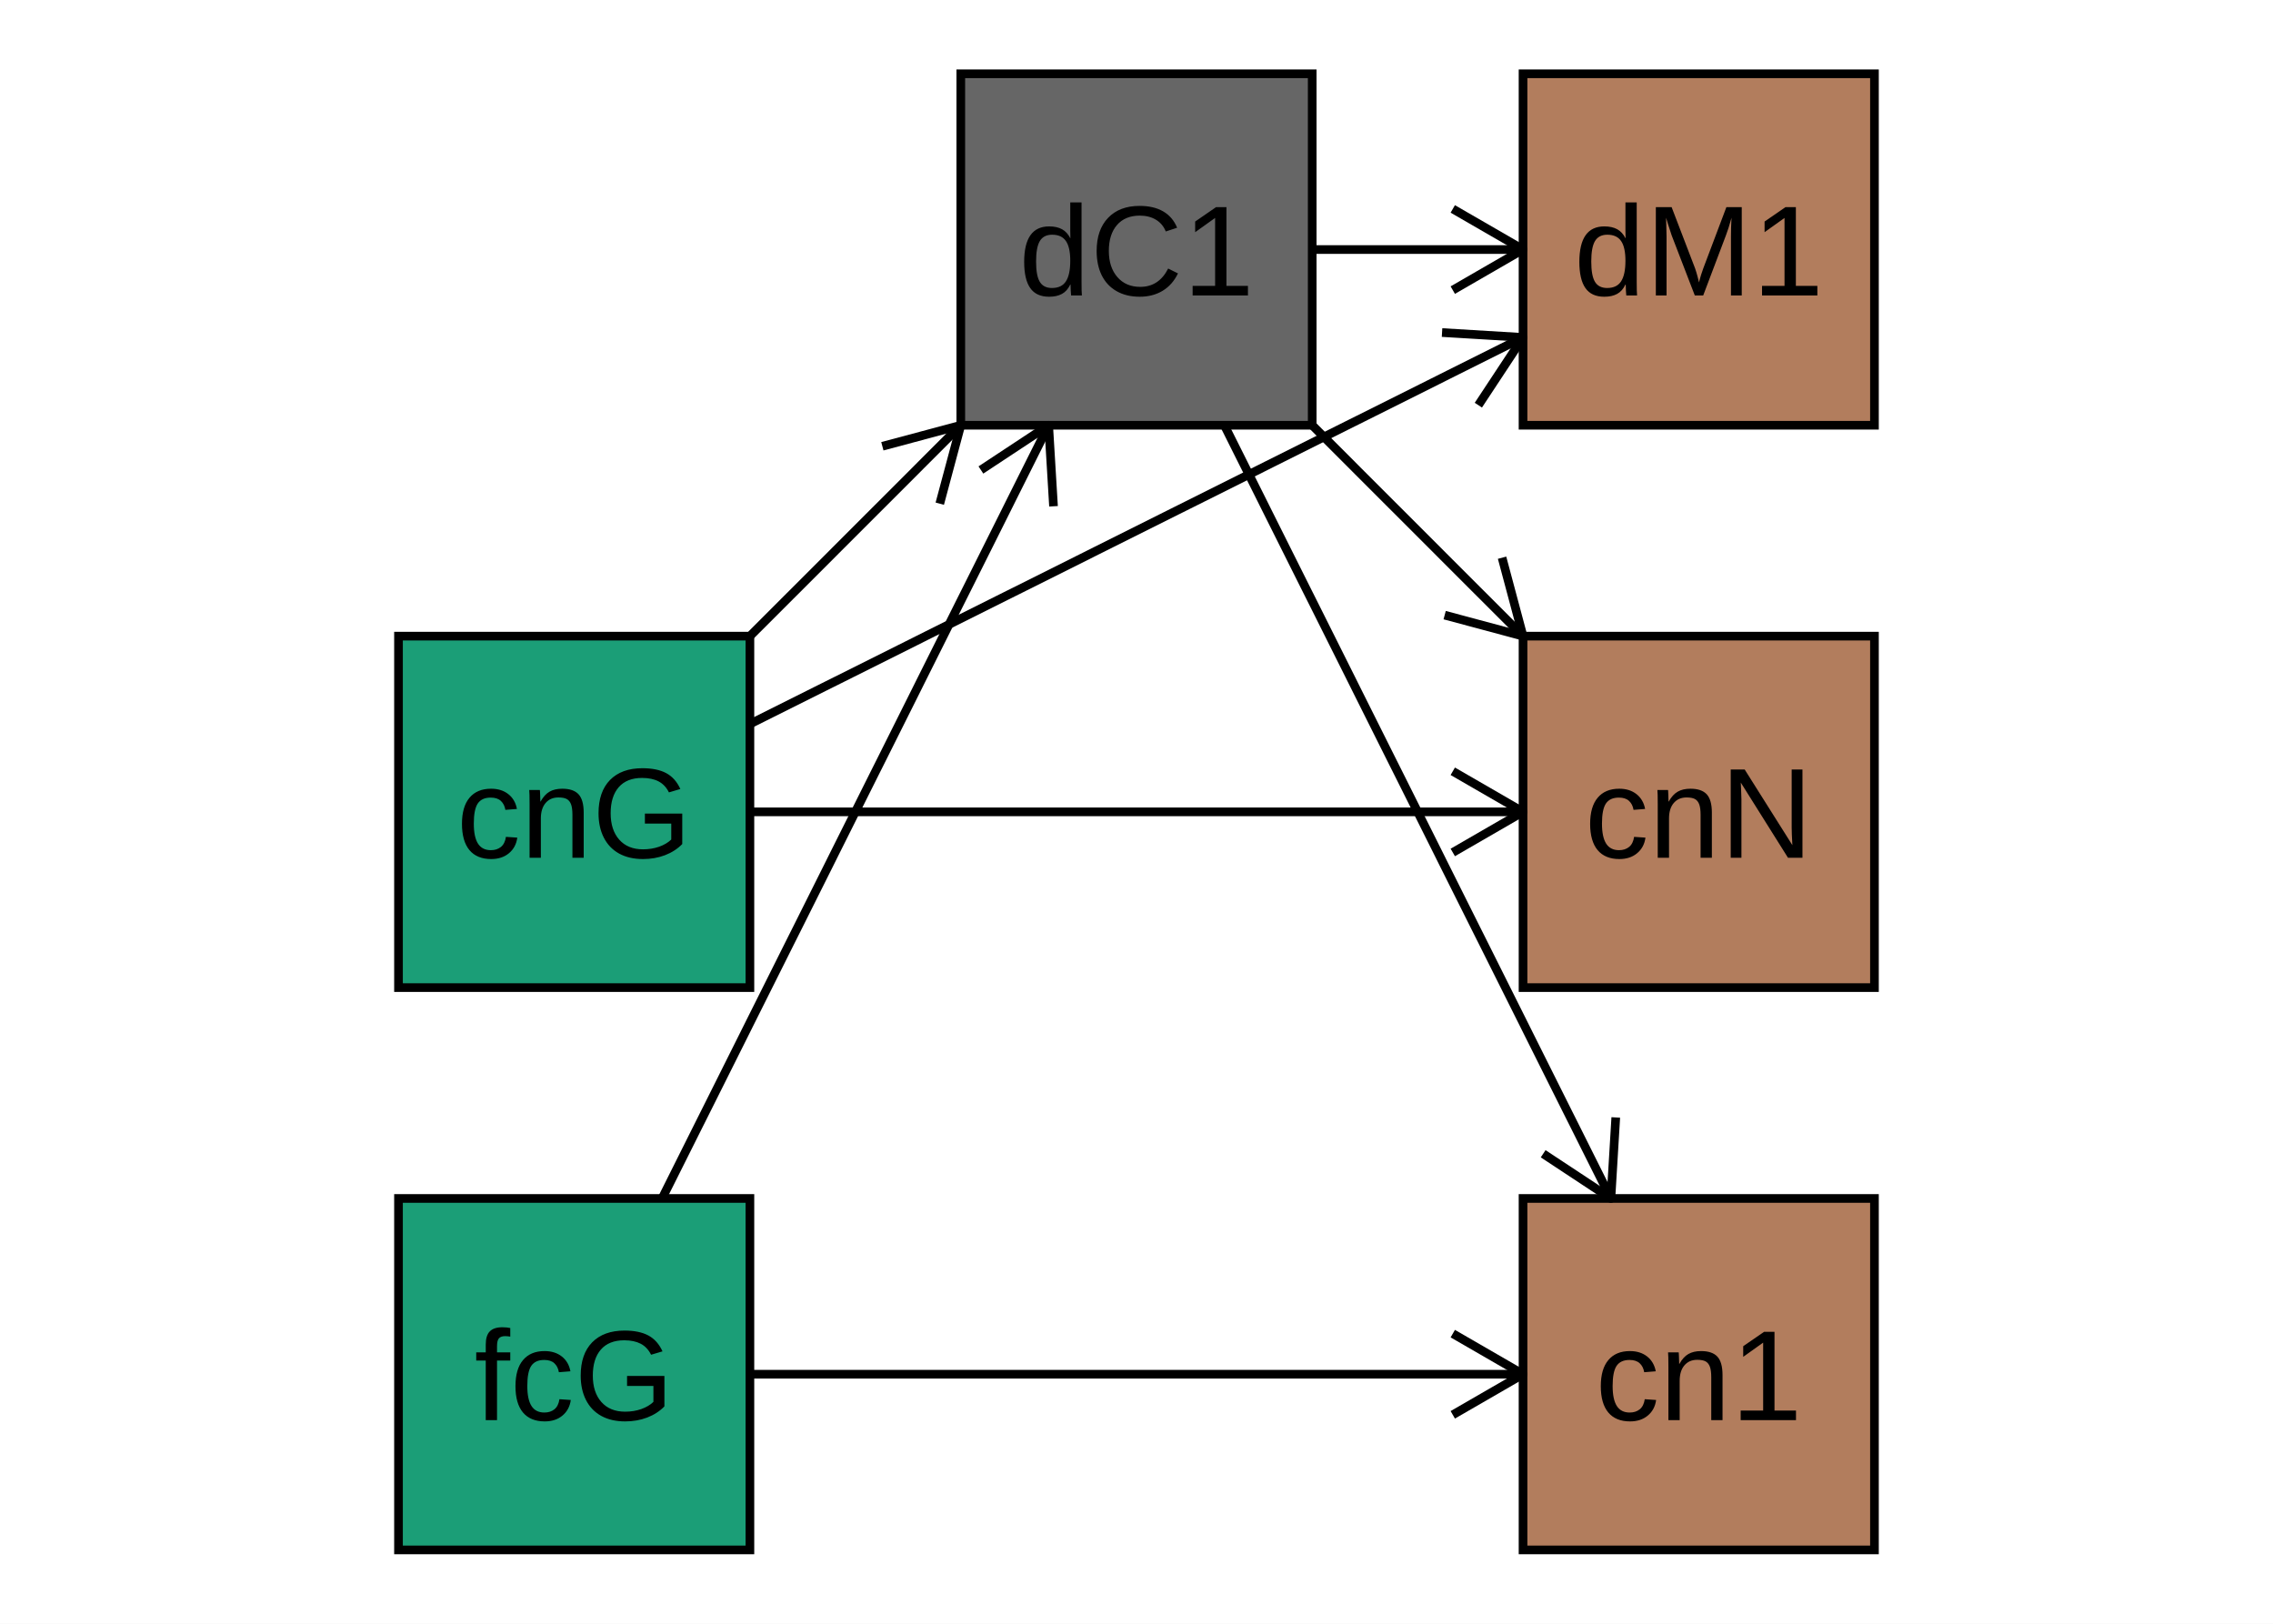
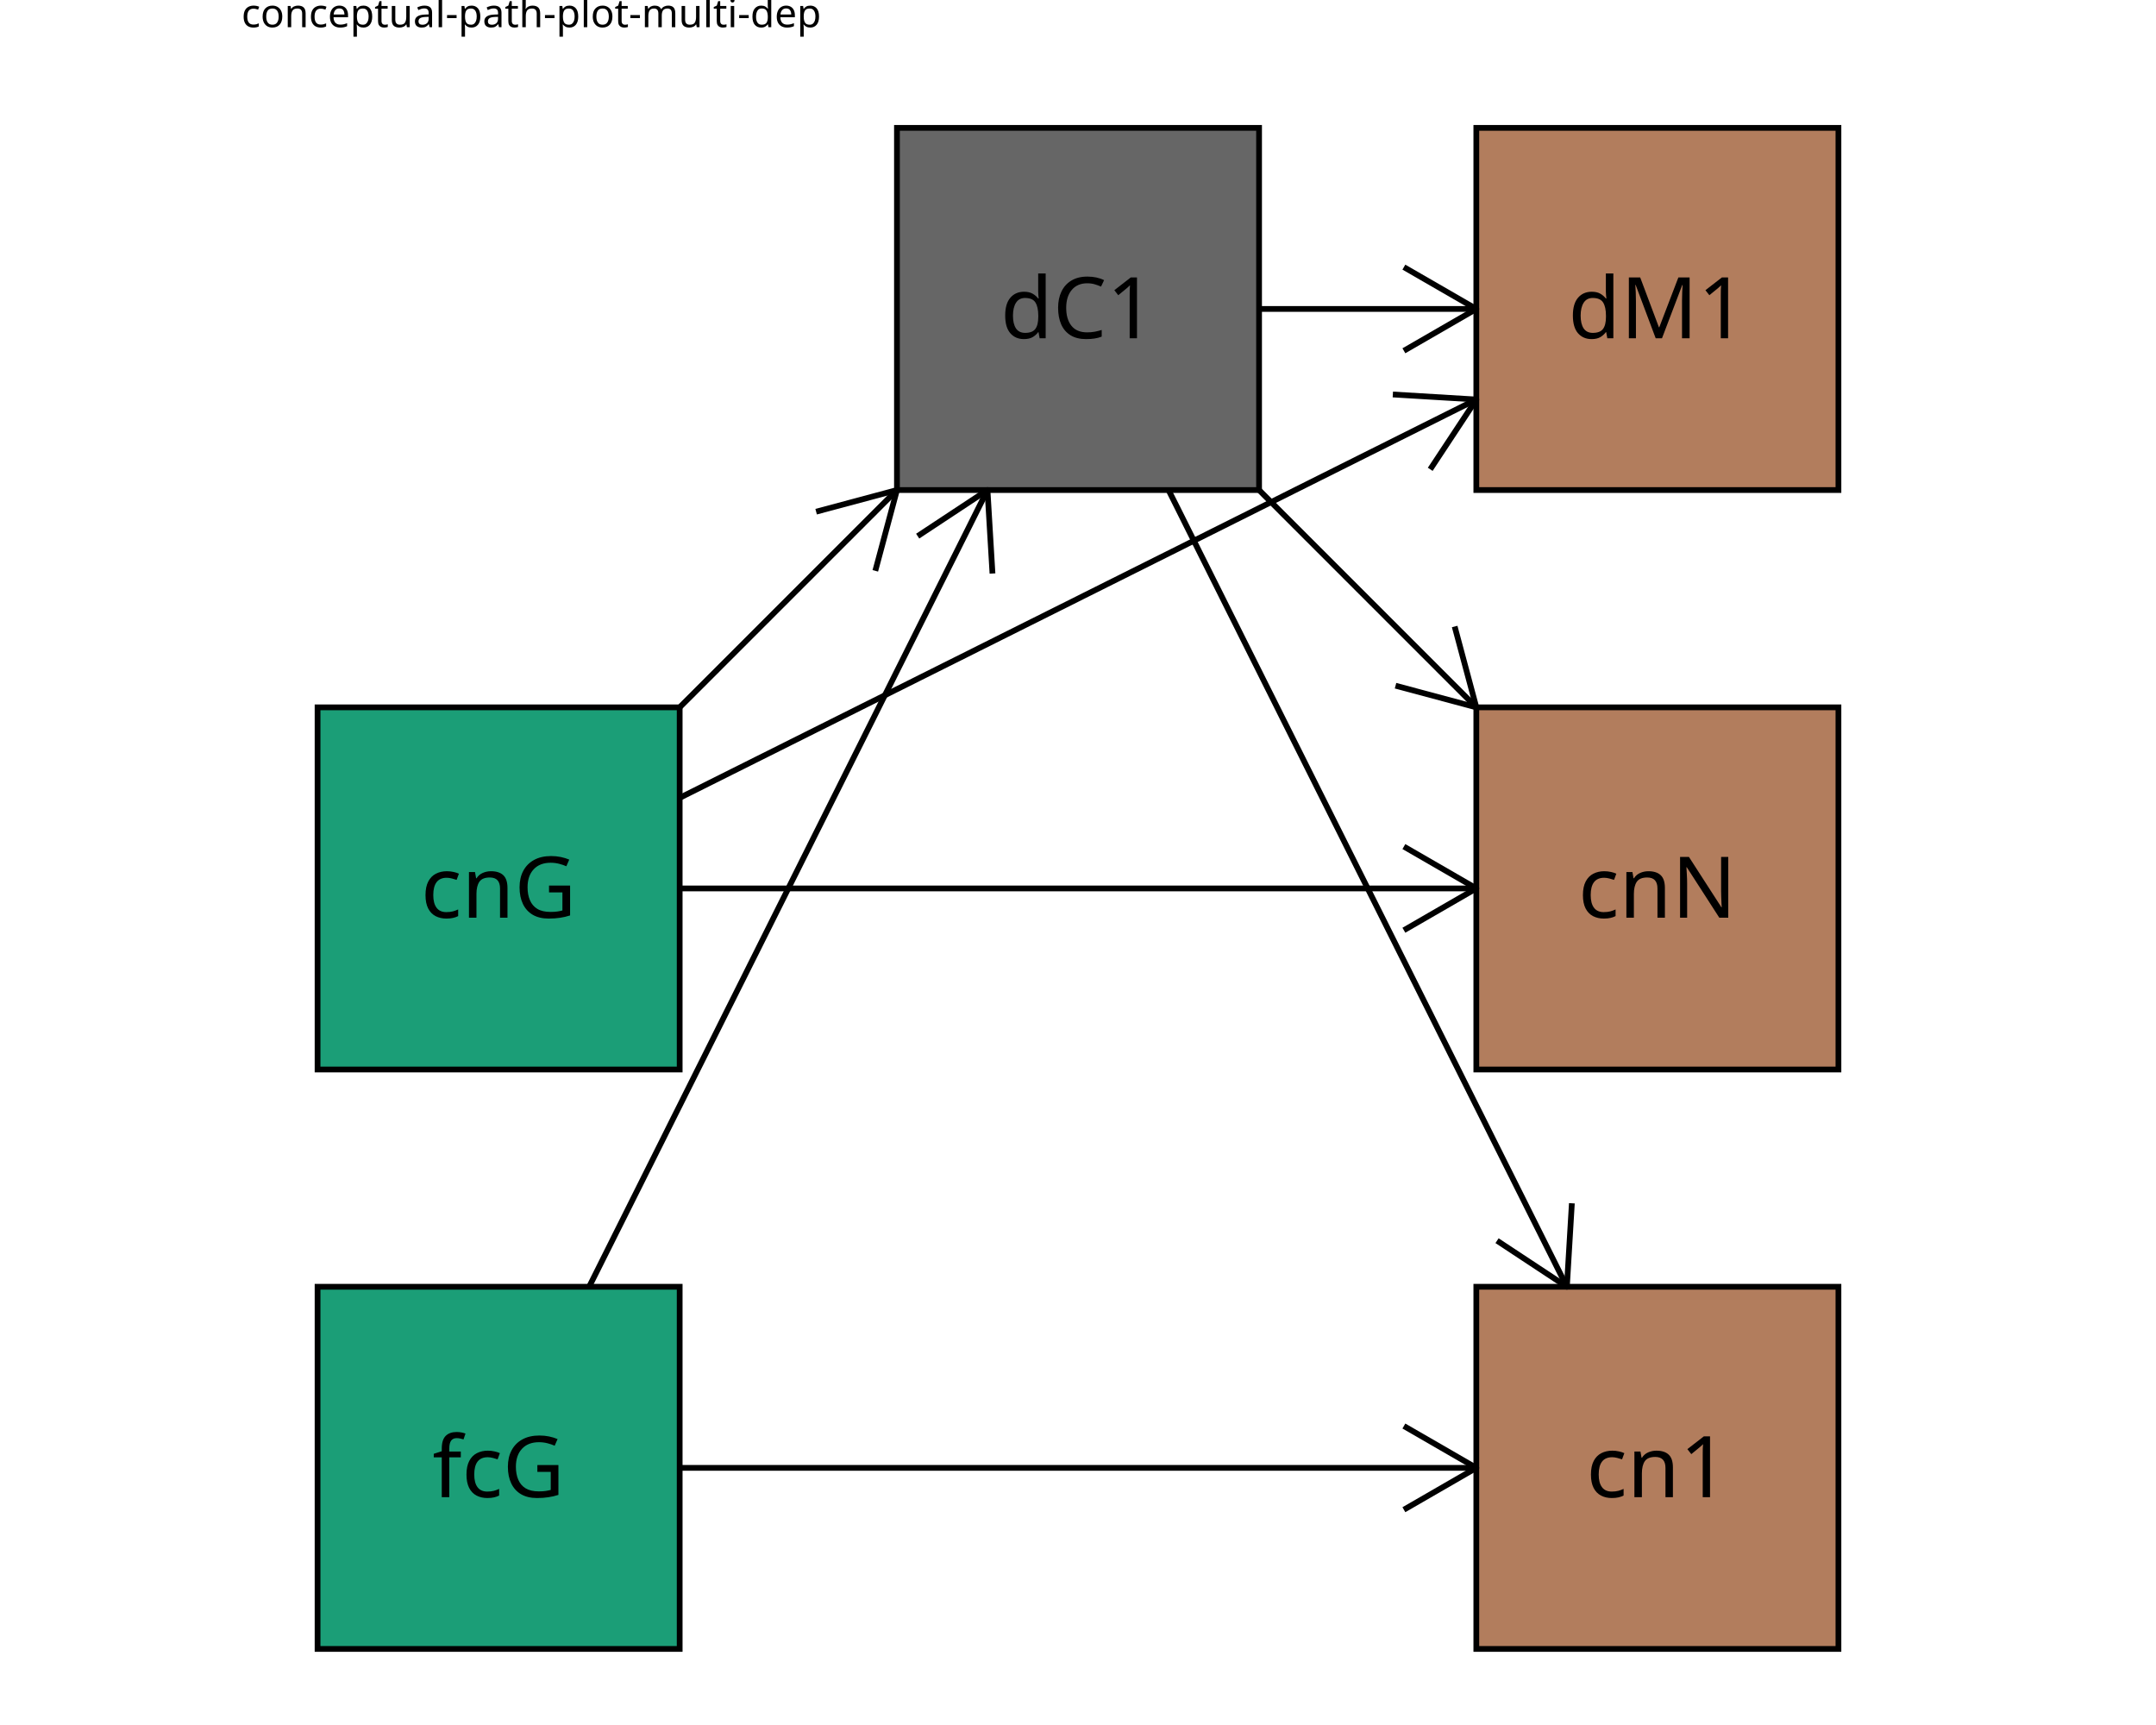
- <svg xmlns="http://www.w3.org/2000/svg" width="504.00pt" height="360.00pt" viewBox="0 0 504.00 360.00">
-   <g class="svglite">
-     <defs>
-       <style type="text/css">
+ <svg xmlns="http://www.w3.org/2000/svg" class="svglite" data-engine-version="2.0" width="720.00pt" height="576.00pt" viewBox="0 0 720.00 576.00">
+   <defs>
+     <style type="text/css">
    .svglite line, .svglite polyline, .svglite polygon, .svglite path, .svglite rect, .svglite circle {
      fill: none;
      stroke: #000000;
      stroke-linecap: round;
      stroke-linejoin: round;
      stroke-miterlimit: 10.00;
    }
-     .svglite text {
-       white-space: pre;
-     }
-     .svglite g.glyphgroup path {
-       fill: inherit;
-       stroke: none;
-     }
  </style>
-     </defs>
-     <rect width="100%" height="100%" style="stroke: none; fill: #FFFFFF;" />
-     <defs>
-       <clipPath id="cpMC4wMHw1MDQuMDB8MC4wMHwzNjAuMDA=">
-         <rect x="0.00" y="0.00" width="504.00" height="360.00" />
-       </clipPath>
-     </defs>
-     <g clip-path="url(#cpMC4wMHw1MDQuMDB8MC4wMHwzNjAuMDA=)">
+   </defs>
+   <rect width="100%" height="100%" style="stroke: none; fill: #FFFFFF;" />
+   <defs>
+     <clipPath id="cpMC4wMHw3MjAuMDB8MC4wMHw1NzYuMDA=">
+       <rect x="0.00" y="0.00" width="720.00" height="576.00" />
+     </clipPath>
+   </defs>
+   <g clip-path="url(#cpMC4wMHw3MjAuMDB8MC4wMHw1NzYuMDA=)">
</g>
-     <defs>
-       <clipPath id="cpNzIuMDB8NDMyLjAwfDAuMDB8MzYwLjAw">
-         <rect x="72.00" y="0.00" width="360.00" height="360.00" />
-       </clipPath>
-     </defs>
-     <g clip-path="url(#cpNzIuMDB8NDMyLjAwfDAuMDB8MzYwLjAw)">
-       <rect x="72.00" y="0.00" width="360.00" height="360.00" style="stroke-width: 10.67; stroke: none;" />
-     </g>
-     <g clip-path="url(#cpMC4wMHw1MDQuMDB8MC4wMHwzNjAuMDA=)">
+   <defs>
+     <clipPath id="cpODAuNjV8NjM5LjM1fDAuMDB8NTc2LjAw">
+       <rect x="80.65" y="0.00" width="558.70" height="576.00" />
+     </clipPath>
+   </defs>
+   <g clip-path="url(#cpODAuNjV8NjM5LjM1fDAuMDB8NTc2LjAw)">
+     <rect x="80.65" y="0.00" width="558.70" height="576.00" style="stroke-width: 10.67; stroke: none;" />
+   </g>
+   <g clip-path="url(#cpMC4wMHw3MjAuMDB8MC4wMHw1NzYuMDA=)">
</g>
-     <g clip-path="url(#cpNzIuMDB8NDMyLjAwfDAuMDB8MzYwLjAw)">
-       <rect x="72.00" y="0.00" width="360.00" height="360.00" style="stroke-width: 10.67; stroke: none;" />
-       <rect x="88.36" y="141.04" width="77.92" height="77.92" style="stroke-width: 1.92; stroke-linecap: butt; stroke-linejoin: miter; fill: #1B9E77;" />
-       <rect x="337.71" y="141.04" width="77.92" height="77.92" style="stroke-width: 1.92; stroke-linecap: butt; stroke-linejoin: miter; fill: #B27D5D;" />
-       <rect x="213.04" y="16.36" width="77.92" height="77.92" style="stroke-width: 1.92; stroke-linecap: butt; stroke-linejoin: miter; fill: #666666;" />
-       <rect x="337.71" y="16.36" width="77.92" height="77.92" style="stroke-width: 1.92; stroke-linecap: butt; stroke-linejoin: miter; fill: #B27D5D;" />
-       <rect x="337.71" y="265.71" width="77.92" height="77.92" style="stroke-width: 1.92; stroke-linecap: butt; stroke-linejoin: miter; fill: #B27D5D;" />
-       <rect x="88.36" y="265.71" width="77.92" height="77.92" style="stroke-width: 1.92; stroke-linecap: butt; stroke-linejoin: miter; fill: #1B9E77;" />
-       <polyline points="166.29,180.00 167.62,180.00 170.14,180.00 172.66,180.00 175.18,180.00 177.70,180.00 180.22,180.00 182.74,180.00 185.25,180.00 187.77,180.00 190.29,180.00 192.81,180.00 195.33,180.00 197.85,180.00 200.37,180.00 202.89,180.00 205.40,180.00 207.92,180.00 210.44,180.00 212.96,180.00 215.48,180.00 218.00,180.00 220.52,180.00 223.04,180.00 225.55,180.00 228.07,180.00 230.59,180.00 233.11,180.00 235.63,180.00 238.15,180.00 240.67,180.00 243.18,180.00 245.70,180.00 248.22,180.00 250.74,180.00 253.26,180.00 255.78,180.00 258.30,180.00 260.82,180.00 263.33,180.00 265.85,180.00 268.37,180.00 270.89,180.00 273.41,180.00 275.93,180.00 278.45,180.00 280.96,180.00 283.48,180.00 286.00,180.00 288.52,180.00 291.04,180.00 293.56,180.00 296.08,180.00 298.60,180.00 301.11,180.00 303.63,180.00 306.15,180.00 308.67,180.00 311.19,180.00 313.71,180.00 316.23,180.00 318.75,180.00 321.26,180.00 323.78,180.00 326.30,180.00 328.82,180.00 331.34,180.00 333.86,180.00 336.38,180.00 337.71,180.00 " style="stroke-width: 1.92; stroke-linecap: butt;" />
-       <polyline points="322.13,189.00 337.71,180.00 322.13,171.00 " style="stroke-width: 1.92; stroke-linecap: butt;" />
-       <polyline points="166.29,141.04 166.36,140.96 167.62,139.70 168.88,138.44 170.14,137.18 171.40,135.92 172.66,134.66 173.92,133.40 175.18,132.14 176.44,130.89 177.70,129.63 178.96,128.37 180.22,127.11 181.48,125.85 182.74,124.59 184.00,123.33 185.25,122.07 186.51,120.81 187.77,119.55 189.03,118.29 190.29,117.03 191.55,115.77 192.81,114.51 194.07,113.25 195.33,112.00 196.59,110.74 197.85,109.48 199.11,108.22 200.37,106.96 201.63,105.70 202.89,104.44 204.14,103.18 205.40,101.92 206.66,100.66 207.92,99.40 209.18,98.14 210.44,96.88 211.70,95.62 212.96,94.36 213.04,94.29 " style="stroke-width: 1.92; stroke-linecap: butt;" />
-       <polyline points="208.38,111.67 213.04,94.29 195.65,98.94 " style="stroke-width: 1.92; stroke-linecap: butt;" />
-       <polyline points="166.29,160.52 167.62,159.85 170.14,158.59 172.66,157.33 175.18,156.07 177.70,154.81 180.22,153.55 182.74,152.29 185.25,151.04 187.77,149.78 190.29,148.52 192.81,147.26 195.33,146.00 197.85,144.74 200.37,143.48 202.89,142.22 205.40,140.96 207.92,139.70 210.44,138.44 212.96,137.18 215.48,135.92 218.00,134.66 220.52,133.40 223.04,132.14 225.55,130.89 228.07,129.63 230.59,128.37 233.11,127.11 235.63,125.85 238.15,124.59 240.67,123.33 243.18,122.07 245.70,120.81 248.22,119.55 250.74,118.29 253.26,117.03 255.78,115.77 258.30,114.51 260.82,113.25 263.33,112.00 265.85,110.74 268.37,109.48 270.89,108.22 273.41,106.96 275.93,105.70 278.45,104.44 280.96,103.18 283.48,101.92 286.00,100.66 288.52,99.40 291.04,98.14 293.56,96.88 296.08,95.62 298.60,94.36 301.11,93.11 303.63,91.85 306.15,90.59 308.67,89.33 311.19,88.07 313.71,86.81 316.23,85.55 318.75,84.29 321.26,83.03 323.78,81.77 326.30,80.51 328.82,79.25 331.34,77.99 333.86,76.73 336.38,75.47 337.71,74.81 " style="stroke-width: 1.92; stroke-linecap: butt;" />
-       <polyline points="327.80,89.83 337.71,74.81 319.75,73.73 " style="stroke-width: 1.92; stroke-linecap: butt;" />
-       <polyline points="290.96,94.29 291.04,94.36 292.30,95.62 293.56,96.88 294.82,98.14 296.08,99.40 297.34,100.66 298.60,101.92 299.86,103.18 301.11,104.44 302.37,105.70 303.63,106.96 304.89,108.22 306.15,109.48 307.41,110.74 308.67,112.00 309.93,113.25 311.19,114.51 312.45,115.77 313.71,117.03 314.97,118.29 316.23,119.55 317.49,120.81 318.75,122.07 320.00,123.33 321.26,124.59 322.52,125.85 323.78,127.11 325.04,128.37 326.30,129.63 327.56,130.89 328.82,132.14 330.08,133.40 331.34,134.66 332.60,135.92 333.86,137.18 335.12,138.44 336.38,139.70 337.64,140.96 337.71,141.04 " style="stroke-width: 1.92; stroke-linecap: butt;" />
-       <polyline points="320.33,136.38 337.71,141.04 333.06,123.65 " style="stroke-width: 1.92; stroke-linecap: butt;" />
-       <polyline points="271.48,94.29 272.15,95.62 273.41,98.14 274.67,100.66 275.93,103.18 277.19,105.70 278.45,108.22 279.71,110.74 280.96,113.25 282.22,115.77 283.48,118.29 284.74,120.81 286.00,123.33 287.26,125.85 288.52,128.37 289.78,130.89 291.04,133.40 292.30,135.92 293.56,138.44 294.82,140.96 296.08,143.48 297.34,146.00 298.60,148.52 299.86,151.04 301.11,153.55 302.37,156.07 303.63,158.59 304.89,161.11 306.15,163.63 307.41,166.15 308.67,168.67 309.93,171.18 311.19,173.70 312.45,176.22 313.71,178.74 314.97,181.26 316.23,183.78 317.49,186.30 318.75,188.82 320.00,191.33 321.26,193.85 322.52,196.37 323.78,198.89 325.04,201.41 326.30,203.93 327.56,206.45 328.82,208.96 330.08,211.48 331.34,214.00 332.60,216.52 333.86,219.04 335.12,221.56 336.38,224.08 337.64,226.60 338.89,229.11 340.15,231.63 341.41,234.15 342.67,236.67 343.93,239.19 345.19,241.71 346.45,244.23 347.71,246.75 348.97,249.26 350.23,251.78 351.49,254.30 352.75,256.82 354.01,259.34 355.27,261.86 356.53,264.38 357.19,265.71 " style="stroke-width: 1.92; stroke-linecap: butt;" />
-       <polyline points="342.17,255.80 357.19,265.71 358.27,247.75 " style="stroke-width: 1.92; stroke-linecap: butt;" />
-       <polyline points="290.96,55.32 291.04,55.32 292.30,55.32 293.56,55.32 294.82,55.32 296.08,55.32 297.34,55.32 298.60,55.32 299.86,55.32 301.11,55.32 302.37,55.32 303.63,55.32 304.89,55.32 306.15,55.32 307.41,55.32 308.67,55.32 309.93,55.32 311.19,55.32 312.45,55.32 313.71,55.32 314.97,55.32 316.23,55.32 317.49,55.32 318.75,55.32 320.00,55.32 321.26,55.32 322.52,55.32 323.78,55.32 325.04,55.32 326.30,55.32 327.56,55.32 328.82,55.32 330.08,55.32 331.34,55.32 332.60,55.32 333.86,55.32 335.12,55.32 336.38,55.32 337.64,55.32 337.71,55.32 " style="stroke-width: 1.92; stroke-linecap: butt;" />
-       <polyline points="322.13,64.32 337.71,55.32 322.13,46.32 " style="stroke-width: 1.92; stroke-linecap: butt;" />
-       <polyline points="146.81,265.71 147.47,264.38 148.73,261.86 149.99,259.34 151.25,256.82 152.51,254.30 153.77,251.78 155.03,249.26 156.29,246.75 157.55,244.23 158.81,241.71 160.07,239.19 161.33,236.67 162.59,234.15 163.85,231.63 165.11,229.11 166.36,226.60 167.62,224.08 168.88,221.56 170.14,219.04 171.40,216.52 172.66,214.00 173.92,211.48 175.18,208.96 176.44,206.45 177.70,203.93 178.96,201.41 180.22,198.89 181.48,196.37 182.74,193.85 184.00,191.33 185.25,188.82 186.51,186.30 187.77,183.78 189.03,181.26 190.29,178.74 191.55,176.22 192.81,173.70 194.07,171.18 195.33,168.67 196.59,166.15 197.85,163.63 199.11,161.11 200.37,158.59 201.63,156.07 202.89,153.55 204.14,151.04 205.40,148.52 206.66,146.00 207.92,143.48 209.18,140.96 210.44,138.44 211.70,135.92 212.96,133.40 214.22,130.89 215.48,128.37 216.74,125.85 218.00,123.33 219.26,120.81 220.52,118.29 221.78,115.77 223.04,113.25 224.29,110.74 225.55,108.22 226.81,105.70 228.07,103.18 229.33,100.66 230.59,98.14 231.85,95.62 232.52,94.29 " style="stroke-width: 1.92; stroke-linecap: butt;" />
-       <polyline points="233.60,112.25 232.52,94.29 217.50,104.20 " style="stroke-width: 1.92; stroke-linecap: butt;" />
-       <polyline points="166.29,304.68 167.62,304.68 170.14,304.68 172.66,304.68 175.18,304.68 177.70,304.68 180.22,304.68 182.74,304.68 185.25,304.68 187.77,304.68 190.29,304.68 192.81,304.68 195.33,304.68 197.85,304.68 200.37,304.68 202.89,304.68 205.40,304.68 207.92,304.68 210.44,304.68 212.96,304.68 215.48,304.68 218.00,304.68 220.52,304.68 223.04,304.68 225.55,304.68 228.07,304.68 230.59,304.68 233.11,304.68 235.63,304.68 238.15,304.68 240.67,304.68 243.18,304.68 245.70,304.68 248.22,304.68 250.74,304.68 253.26,304.68 255.78,304.68 258.30,304.68 260.82,304.68 263.33,304.68 265.85,304.68 268.37,304.68 270.89,304.68 273.41,304.68 275.93,304.68 278.45,304.68 280.96,304.68 283.48,304.68 286.00,304.68 288.52,304.68 291.04,304.68 293.56,304.68 296.08,304.68 298.60,304.68 301.11,304.68 303.63,304.68 306.15,304.68 308.67,304.68 311.19,304.68 313.71,304.68 316.23,304.68 318.75,304.68 321.26,304.68 323.78,304.68 326.30,304.68 328.82,304.68 331.34,304.68 333.86,304.68 336.38,304.68 337.71,304.68 " style="stroke-width: 1.92; stroke-linecap: butt;" />
-       <polyline points="322.13,313.68 337.71,304.68 322.13,295.68 " style="stroke-width: 1.92; stroke-linecap: butt;" />
-       <text x="127.32" y="190.18" text-anchor="middle" style="font-size: 28.45px; font-family: &quot;Arial&quot;;" textLength="52.16px" lengthAdjust="spacingAndGlyphs">cnG</text>
-       <text x="376.68" y="190.18" text-anchor="middle" style="font-size: 28.45px; font-family: &quot;Arial&quot;;" textLength="50.56px" lengthAdjust="spacingAndGlyphs">cnN</text>
-       <text x="252.00" y="65.51" text-anchor="middle" style="font-size: 28.45px; font-family: &quot;Arial&quot;;" textLength="52.16px" lengthAdjust="spacingAndGlyphs">dC1</text>
-       <text x="376.68" y="65.51" text-anchor="middle" style="font-size: 28.45px; font-family: &quot;Arial&quot;;" textLength="55.31px" lengthAdjust="spacingAndGlyphs">dM1</text>
-       <text x="376.68" y="314.86" text-anchor="middle" style="font-size: 28.45px; font-family: &quot;Arial&quot;;" textLength="45.84px" lengthAdjust="spacingAndGlyphs">cn1</text>
-       <text x="127.32" y="314.86" text-anchor="middle" style="font-size: 28.45px; font-family: &quot;Arial&quot;;" textLength="44.25px" lengthAdjust="spacingAndGlyphs">fcG</text>
-     </g>
-     <g clip-path="url(#cpMC4wMHw1MDQuMDB8MC4wMHwzNjAuMDA=)">
- </g>
+   <defs>
+     <clipPath id="cpODAuNjV8NjM5LjM1fDE3LjMwfDU3Ni4wMA==">
+       <rect x="80.65" y="17.30" width="558.70" height="558.70" />
+     </clipPath>
+   </defs>
+   <g clip-path="url(#cpODAuNjV8NjM5LjM1fDE3LjMwfDU3Ni4wMA==)">
+     <rect x="80.65" y="17.30" width="558.70" height="558.70" style="stroke-width: 10.67; stroke: none;" />
+     <rect x="106.05" y="236.19" width="120.93" height="120.93" style="stroke-width: 1.92; stroke-linecap: butt; stroke-linejoin: miter; fill: #1B9E77;" />
+     <rect x="493.02" y="236.19" width="120.93" height="120.93" style="stroke-width: 1.92; stroke-linecap: butt; stroke-linejoin: miter; fill: #B27D5D;" />
+     <rect x="299.54" y="42.70" width="120.93" height="120.93" style="stroke-width: 1.92; stroke-linecap: butt; stroke-linejoin: miter; fill: #666666;" />
+     <rect x="493.02" y="42.70" width="120.93" height="120.93" style="stroke-width: 1.92; stroke-linecap: butt; stroke-linejoin: miter; fill: #B27D5D;" />
+     <rect x="493.02" y="429.67" width="120.93" height="120.93" style="stroke-width: 1.92; stroke-linecap: butt; stroke-linejoin: miter; fill: #B27D5D;" />
+     <rect x="106.05" y="429.67" width="120.93" height="120.93" style="stroke-width: 1.92; stroke-linecap: butt; stroke-linejoin: miter; fill: #1B9E77;" />
+     <polyline points="226.98,296.65 229.05,296.65 232.96,296.65 236.87,296.65 240.78,296.65 244.69,296.65 248.60,296.65 252.51,296.65 256.42,296.65 260.32,296.65 264.23,296.65 268.14,296.65 272.05,296.65 275.96,296.65 279.87,296.65 283.78,296.65 287.69,296.65 291.60,296.65 295.50,296.65 299.41,296.65 303.32,296.65 307.23,296.65 311.14,296.65 315.05,296.65 318.96,296.65 322.87,296.65 326.77,296.65 330.68,296.65 334.59,296.65 338.50,296.65 342.41,296.65 346.32,296.65 350.23,296.65 354.14,296.65 358.05,296.65 361.95,296.65 365.86,296.65 369.77,296.65 373.68,296.65 377.59,296.65 381.50,296.65 385.41,296.65 389.32,296.65 393.23,296.65 397.13,296.65 401.04,296.65 404.95,296.65 408.86,296.65 412.77,296.65 416.68,296.65 420.59,296.65 424.50,296.65 428.40,296.65 432.31,296.65 436.22,296.65 440.13,296.65 444.04,296.65 447.95,296.65 451.86,296.65 455.77,296.65 459.68,296.65 463.58,296.65 467.49,296.65 471.40,296.65 475.31,296.65 479.22,296.65 483.13,296.65 487.04,296.65 490.95,296.65 493.02,296.65 " style="stroke-width: 1.92; stroke-linecap: butt;" />
+     <polyline points="468.83,310.62 493.02,296.65 468.83,282.68 " style="stroke-width: 1.92; stroke-linecap: butt;" />
+     <polyline points="226.98,236.19 227.10,236.06 229.05,234.11 231.01,232.16 232.96,230.20 234.92,228.25 236.87,226.29 238.83,224.34 240.78,222.38 242.73,220.43 244.69,218.48 246.64,216.52 248.60,214.57 250.55,212.61 252.51,210.66 254.46,208.70 256.42,206.75 258.37,204.79 260.32,202.84 262.28,200.89 264.23,198.93 266.19,196.98 268.14,195.02 270.10,193.07 272.05,191.11 274.01,189.16 275.96,187.20 277.91,185.25 279.87,183.30 281.82,181.34 283.78,179.39 285.73,177.43 287.69,175.48 289.64,173.52 291.60,171.57 293.55,169.61 295.50,167.66 297.46,165.71 299.41,163.75 299.54,163.63 " style="stroke-width: 1.92; stroke-linecap: butt;" />
+     <polyline points="292.31,190.61 299.54,163.63 272.55,170.86 " style="stroke-width: 1.92; stroke-linecap: butt;" />
+     <polyline points="226.98,266.42 229.05,265.38 232.96,263.43 236.87,261.47 240.78,259.52 244.69,257.56 248.60,255.61 252.51,253.65 256.42,251.70 260.32,249.75 264.23,247.79 268.14,245.84 272.05,243.88 275.96,241.93 279.87,239.97 283.78,238.02 287.69,236.06 291.60,234.11 295.50,232.16 299.41,230.20 303.32,228.25 307.23,226.29 311.14,224.34 315.05,222.38 318.96,220.43 322.87,218.48 326.77,216.52 330.68,214.57 334.59,212.61 338.50,210.66 342.41,208.70 346.32,206.75 350.23,204.79 354.14,202.84 358.05,200.89 361.95,198.93 365.86,196.98 369.77,195.02 373.68,193.07 377.59,191.11 381.50,189.16 385.41,187.20 389.32,185.25 393.23,183.30 397.13,181.34 401.04,179.39 404.95,177.43 408.86,175.48 412.77,173.52 416.68,171.57 420.59,169.61 424.50,167.66 428.40,165.71 432.31,163.75 436.22,161.80 440.13,159.84 444.04,157.89 447.95,155.93 451.86,153.98 455.77,152.02 459.68,150.07 463.58,148.12 467.49,146.16 471.40,144.21 475.31,142.25 479.22,140.30 483.13,138.34 487.04,136.39 490.95,134.43 493.02,133.40 " style="stroke-width: 1.92; stroke-linecap: butt;" />
+     <polyline points="477.63,156.71 493.02,133.40 465.14,131.72 " style="stroke-width: 1.92; stroke-linecap: butt;" />
+     <polyline points="420.46,163.63 420.59,163.75 422.54,165.71 424.50,167.66 426.45,169.61 428.40,171.57 430.36,173.52 432.31,175.48 434.27,177.43 436.22,179.39 438.18,181.34 440.13,183.30 442.09,185.25 444.04,187.20 445.99,189.16 447.95,191.11 449.90,193.07 451.86,195.02 453.81,196.98 455.77,198.93 457.72,200.89 459.68,202.84 461.63,204.79 463.58,206.75 465.54,208.70 467.49,210.66 469.45,212.61 471.40,214.57 473.36,216.52 475.31,218.48 477.27,220.43 479.22,222.38 481.17,224.34 483.13,226.29 485.08,228.25 487.04,230.20 488.99,232.16 490.95,234.11 492.90,236.06 493.02,236.19 " style="stroke-width: 1.92; stroke-linecap: butt;" />
+     <polyline points="466.04,228.96 493.02,236.19 485.79,209.20 " style="stroke-width: 1.92; stroke-linecap: butt;" />
+     <polyline points="390.23,163.63 391.27,165.71 393.23,169.61 395.18,173.52 397.13,177.43 399.09,181.34 401.04,185.25 403.00,189.16 404.95,193.07 406.91,196.98 408.86,200.89 410.81,204.79 412.77,208.70 414.72,212.61 416.68,216.52 418.63,220.43 420.59,224.34 422.54,228.25 424.50,232.16 426.45,236.06 428.40,239.97 430.36,243.88 432.31,247.79 434.27,251.70 436.22,255.61 438.18,259.52 440.13,263.43 442.09,267.34 444.04,271.24 445.99,275.15 447.95,279.06 449.90,282.97 451.86,286.88 453.81,290.79 455.77,294.70 457.72,298.61 459.68,302.52 461.63,306.42 463.58,310.33 465.54,314.24 467.49,318.15 469.45,322.06 471.40,325.97 473.36,329.88 475.31,333.79 477.27,337.69 479.22,341.60 481.17,345.51 483.13,349.42 485.08,353.33 487.04,357.24 488.99,361.15 490.95,365.06 492.90,368.97 494.86,372.87 496.81,376.78 498.76,380.69 500.72,384.60 502.67,388.51 504.63,392.42 506.58,396.33 508.54,400.24 510.49,404.15 512.44,408.05 514.40,411.96 516.35,415.87 518.31,419.78 520.26,423.69 522.22,427.60 523.26,429.67 " style="stroke-width: 1.92; stroke-linecap: butt;" />
+     <polyline points="499.94,414.28 523.26,429.67 524.93,401.79 " style="stroke-width: 1.92; stroke-linecap: butt;" />
+     <polyline points="420.46,103.16 420.59,103.16 422.54,103.16 424.50,103.16 426.45,103.16 428.40,103.16 430.36,103.16 432.31,103.16 434.27,103.16 436.22,103.16 438.18,103.16 440.13,103.16 442.09,103.16 444.04,103.16 445.99,103.16 447.95,103.16 449.90,103.16 451.86,103.16 453.81,103.16 455.77,103.16 457.72,103.16 459.68,103.16 461.63,103.16 463.58,103.16 465.54,103.16 467.49,103.16 469.45,103.16 471.40,103.16 473.36,103.16 475.31,103.16 477.27,103.16 479.22,103.16 481.17,103.16 483.13,103.16 485.08,103.16 487.04,103.16 488.99,103.16 490.95,103.16 492.90,103.16 493.02,103.16 " style="stroke-width: 1.92; stroke-linecap: butt;" />
+     <polyline points="468.83,117.13 493.02,103.16 468.83,89.20 " style="stroke-width: 1.92; stroke-linecap: butt;" />
+     <polyline points="196.74,429.67 197.78,427.60 199.74,423.69 201.69,419.78 203.65,415.87 205.60,411.96 207.56,408.05 209.51,404.15 211.46,400.24 213.42,396.33 215.37,392.42 217.33,388.51 219.28,384.60 221.24,380.69 223.19,376.78 225.14,372.87 227.10,368.97 229.05,365.06 231.01,361.15 232.96,357.24 234.92,353.33 236.87,349.42 238.83,345.51 240.78,341.60 242.73,337.69 244.69,333.79 246.64,329.88 248.60,325.97 250.55,322.06 252.51,318.15 254.46,314.24 256.42,310.33 258.37,306.42 260.32,302.52 262.28,298.61 264.23,294.70 266.19,290.79 268.14,286.88 270.10,282.97 272.05,279.06 274.01,275.15 275.96,271.24 277.91,267.34 279.87,263.43 281.82,259.52 283.78,255.61 285.73,251.70 287.69,247.79 289.64,243.88 291.60,239.97 293.55,236.06 295.50,232.16 297.46,228.25 299.41,224.34 301.37,220.43 303.32,216.52 305.28,212.61 307.23,208.70 309.19,204.79 311.14,200.89 313.09,196.98 315.05,193.07 317.00,189.16 318.96,185.25 320.91,181.34 322.87,177.43 324.82,173.52 326.77,169.61 328.73,165.71 329.77,163.63 " style="stroke-width: 1.92; stroke-linecap: butt;" />
+     <polyline points="331.44,191.51 329.77,163.63 306.46,179.02 " style="stroke-width: 1.92; stroke-linecap: butt;" />
+     <polyline points="226.98,490.14 229.05,490.14 232.96,490.14 236.87,490.14 240.78,490.14 244.69,490.14 248.60,490.14 252.51,490.14 256.42,490.14 260.32,490.14 264.23,490.14 268.14,490.14 272.05,490.14 275.96,490.14 279.87,490.14 283.78,490.14 287.69,490.14 291.60,490.14 295.50,490.14 299.41,490.14 303.32,490.14 307.23,490.14 311.14,490.14 315.05,490.14 318.96,490.14 322.87,490.14 326.77,490.14 330.68,490.14 334.59,490.14 338.50,490.14 342.41,490.14 346.32,490.14 350.23,490.14 354.14,490.14 358.05,490.14 361.95,490.14 365.86,490.14 369.77,490.14 373.68,490.14 377.59,490.14 381.50,490.14 385.41,490.14 389.32,490.14 393.23,490.14 397.13,490.14 401.04,490.14 404.95,490.14 408.86,490.14 412.77,490.14 416.68,490.14 420.59,490.14 424.50,490.14 428.40,490.14 432.31,490.14 436.22,490.14 440.13,490.14 444.04,490.14 447.95,490.14 451.86,490.14 455.77,490.14 459.68,490.14 463.58,490.14 467.49,490.14 471.40,490.14 475.31,490.14 479.22,490.14 483.13,490.14 487.04,490.14 490.95,490.14 493.02,490.14 " style="stroke-width: 1.92; stroke-linecap: butt;" />
+     <polyline points="468.83,504.11 493.02,490.14 468.83,476.17 " style="stroke-width: 1.92; stroke-linecap: butt;" />
+     <text x="166.51" y="306.44" text-anchor="middle" style="font-size: 28.45px; font-family: sans;" textLength="52.21px" lengthAdjust="spacingAndGlyphs">cnG</text>
+     <text x="553.49" y="306.44" text-anchor="middle" style="font-size: 28.45px; font-family: sans;" textLength="50.62px" lengthAdjust="spacingAndGlyphs">cnN</text>
+     <text x="360.00" y="112.95" text-anchor="middle" style="font-size: 28.45px; font-family: sans;" textLength="52.21px" lengthAdjust="spacingAndGlyphs">dC1</text>
+     <text x="553.49" y="112.95" text-anchor="middle" style="font-size: 28.45px; font-family: sans;" textLength="55.36px" lengthAdjust="spacingAndGlyphs">dM1</text>
+     <text x="553.49" y="499.93" text-anchor="middle" style="font-size: 28.45px; font-family: sans;" textLength="45.89px" lengthAdjust="spacingAndGlyphs">cn1</text>
+     <text x="166.51" y="499.93" text-anchor="middle" style="font-size: 28.45px; font-family: sans;" textLength="44.28px" lengthAdjust="spacingAndGlyphs">fcG</text>
+   </g>
+   <g clip-path="url(#cpMC4wMHw3MjAuMDB8MC4wMHw1NzYuMDA=)">
+     <text x="80.65" y="9.08" style="font-size: 13.20px; font-family: sans;" textLength="178.31px" lengthAdjust="spacingAndGlyphs">conceptual-path-plot-multi-dep</text>
  </g>
</svg>
